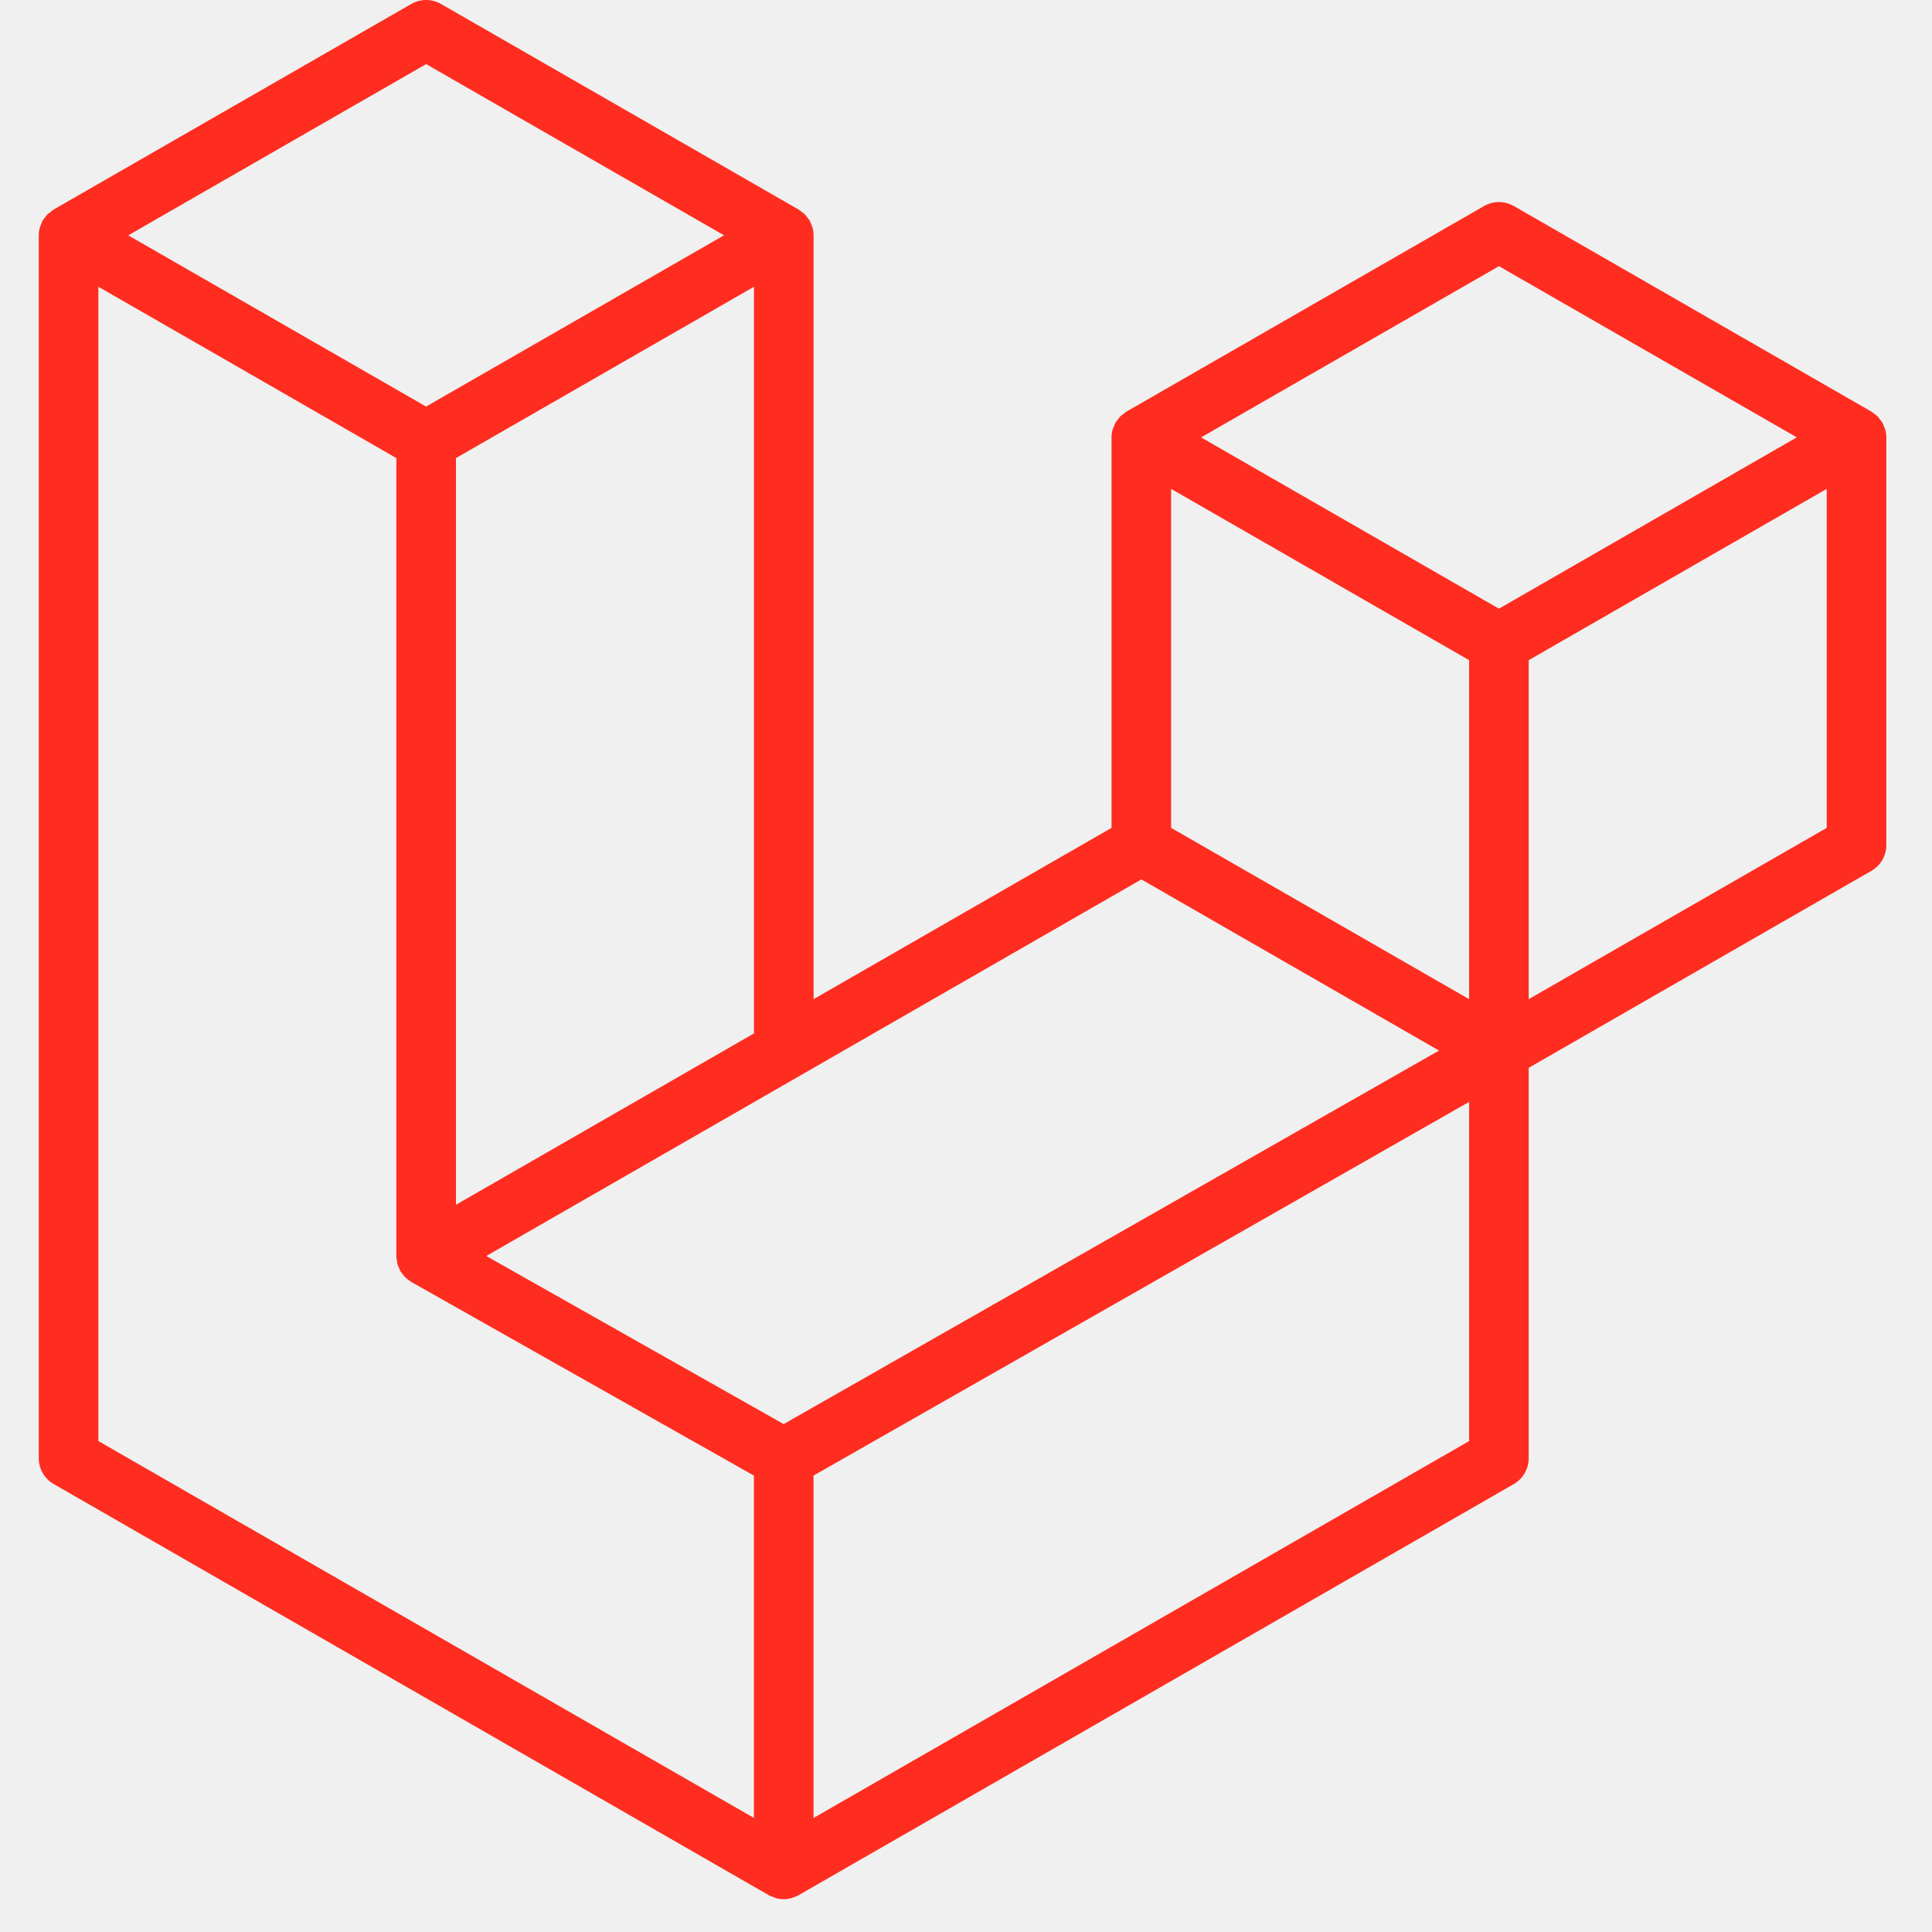
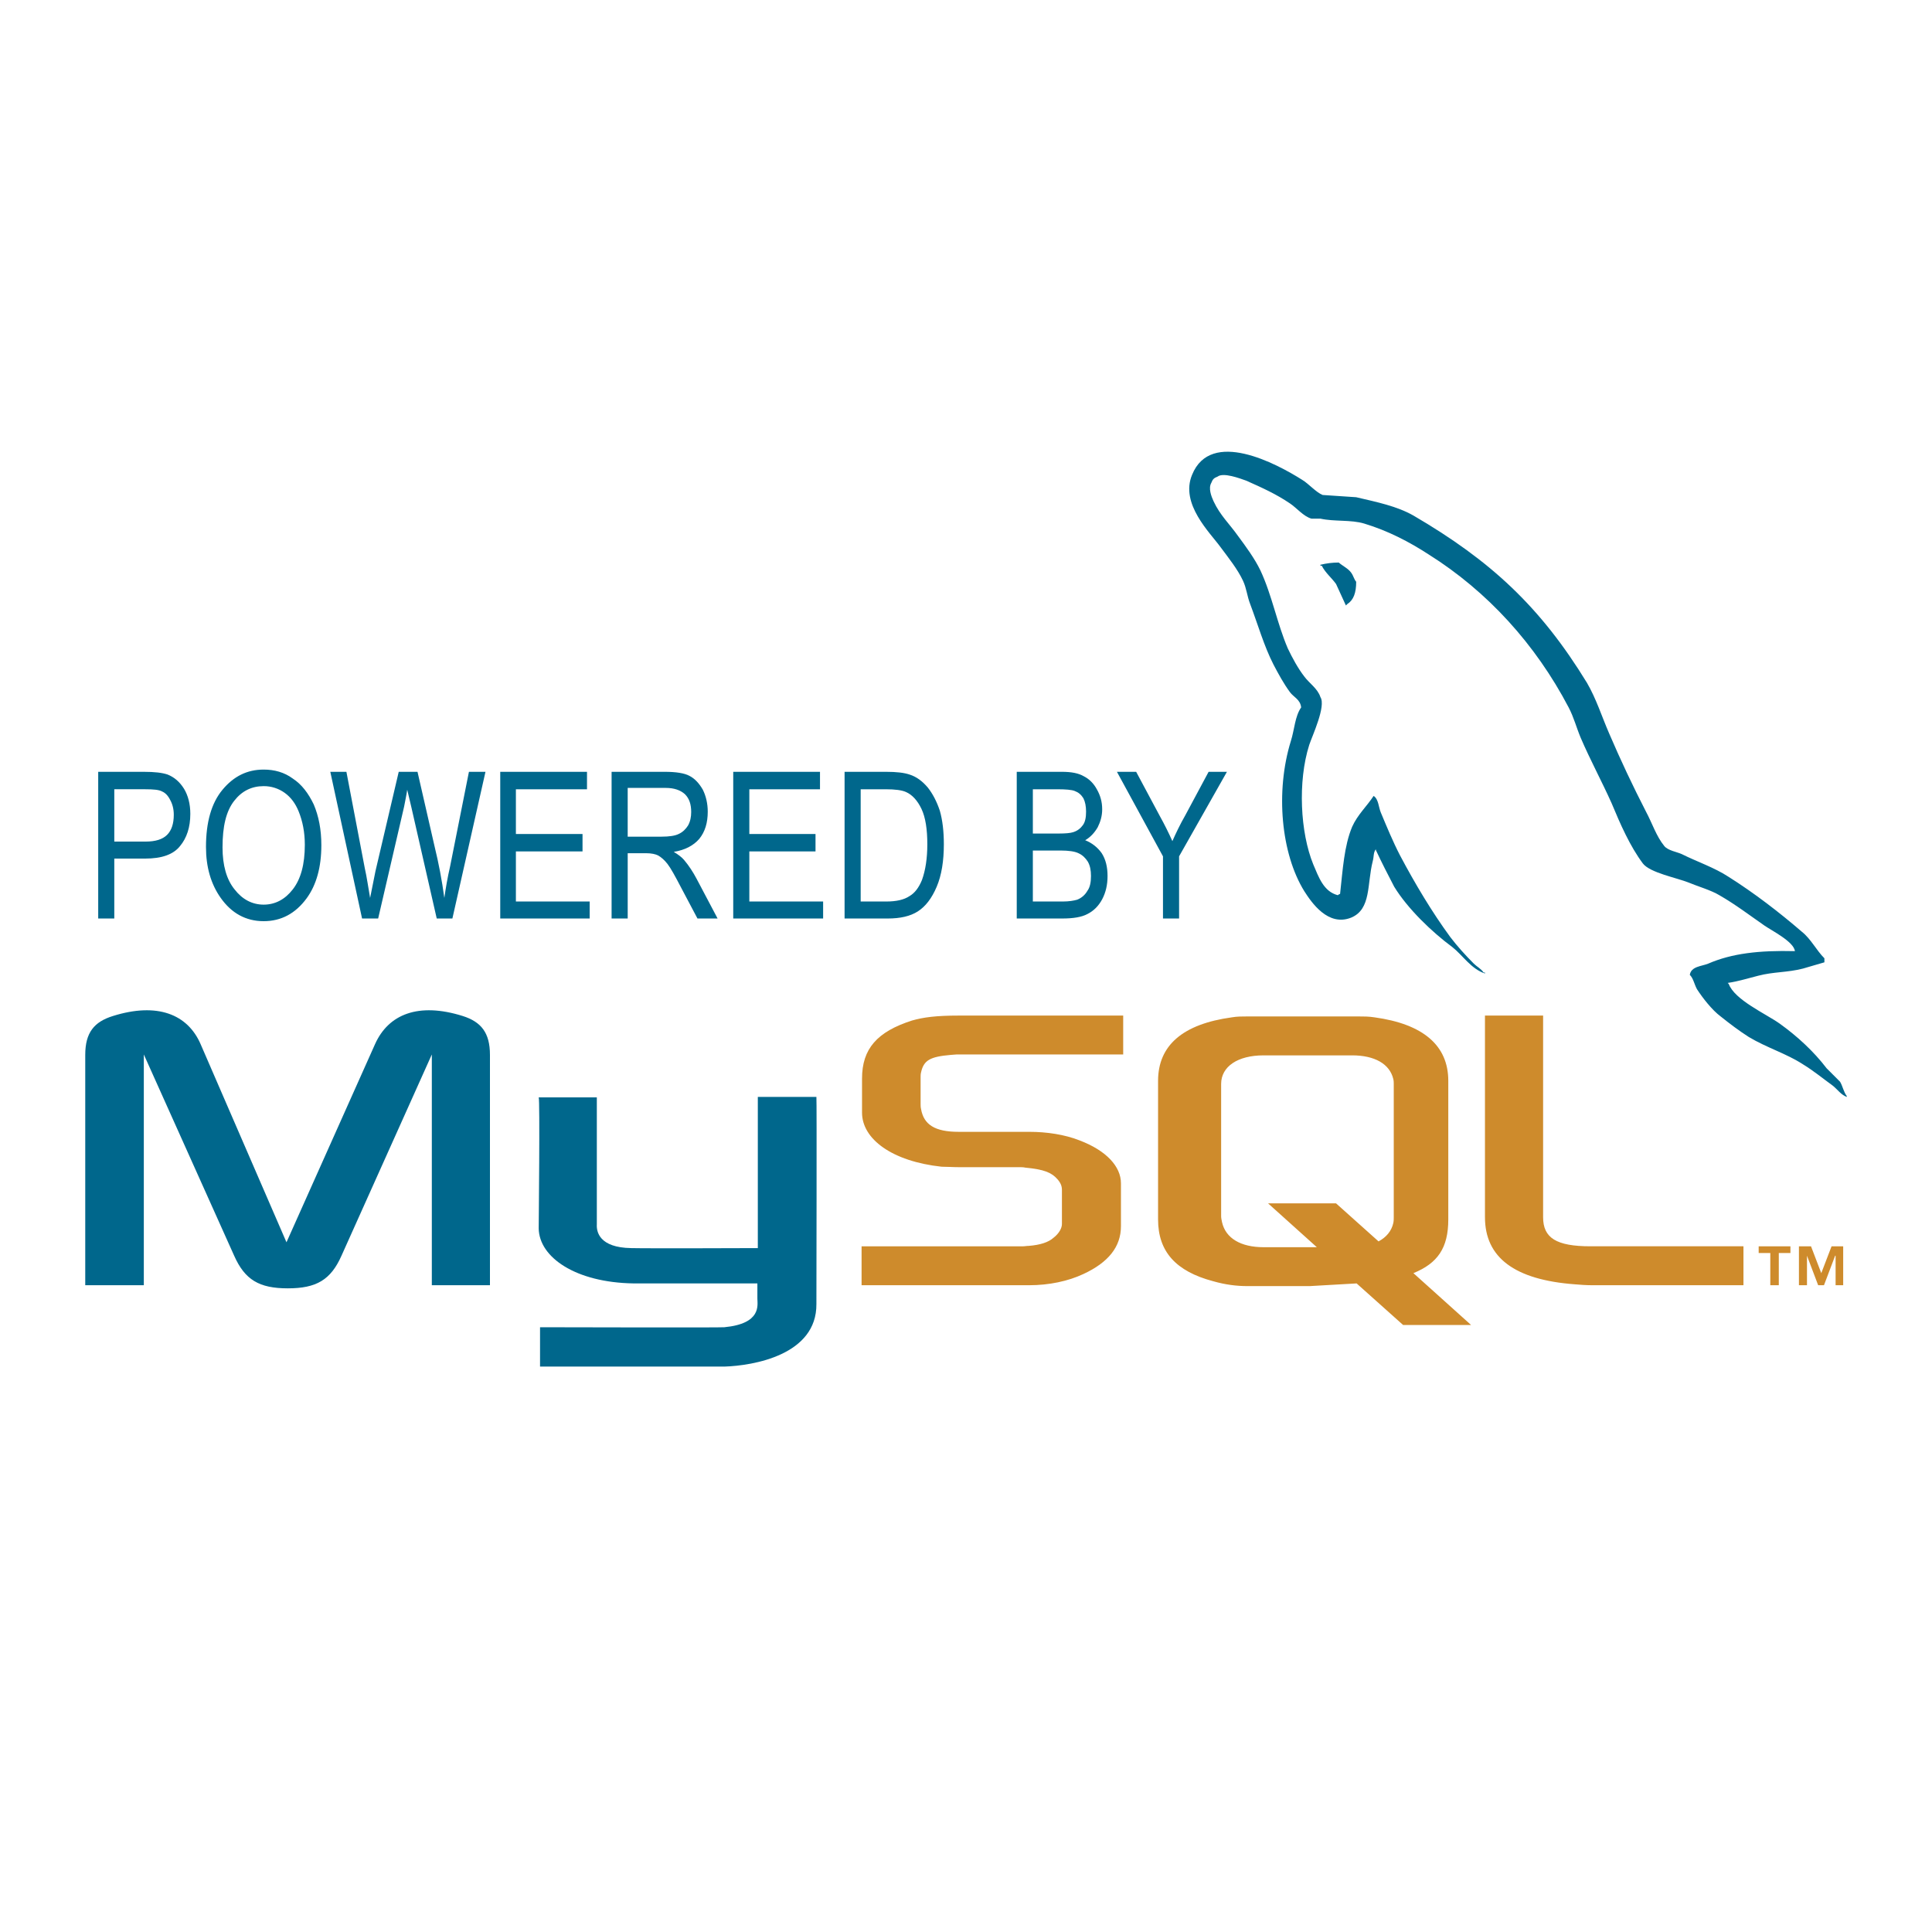
- <svg xmlns="http://www.w3.org/2000/svg" width="48" height="48" viewBox="0 0 48 48" fill="none">
-   <g clip-path="url(#clip0_446_3581)">
-     <path fill-rule="evenodd" clip-rule="evenodd" d="M46.839 10.674C46.856 10.737 46.865 10.802 46.865 10.867V20.995C46.865 21.125 46.831 21.253 46.766 21.365C46.7 21.478 46.607 21.571 46.494 21.636L37.98 26.53V36.231C37.98 36.495 37.84 36.738 37.611 36.871L19.84 47.086C19.799 47.109 19.755 47.124 19.711 47.14C19.694 47.145 19.678 47.155 19.661 47.16C19.537 47.193 19.406 47.193 19.282 47.16C19.261 47.154 19.243 47.143 19.223 47.136C19.183 47.121 19.14 47.108 19.101 47.086L1.335 36.871C1.222 36.806 1.128 36.713 1.063 36.601C0.997 36.488 0.963 36.361 0.963 36.231L0.963 5.847C0.963 5.78 0.972 5.716 0.989 5.653C0.994 5.632 1.007 5.612 1.015 5.591C1.029 5.552 1.041 5.513 1.062 5.476C1.076 5.452 1.096 5.433 1.113 5.411C1.134 5.381 1.153 5.351 1.178 5.325C1.2 5.304 1.227 5.288 1.251 5.27C1.278 5.248 1.302 5.224 1.333 5.206L10.217 0.099C10.33 0.034 10.457 0 10.587 0C10.717 0 10.845 0.034 10.957 0.099L19.841 5.206H19.843C19.872 5.224 19.897 5.248 19.924 5.269C19.948 5.287 19.975 5.304 19.996 5.324C20.022 5.351 20.041 5.381 20.063 5.411C20.079 5.433 20.1 5.452 20.113 5.476C20.134 5.513 20.146 5.552 20.161 5.591C20.168 5.612 20.181 5.632 20.187 5.654C20.204 5.717 20.212 5.781 20.213 5.847V24.824L27.616 20.568V10.866C27.616 10.802 27.625 10.736 27.641 10.674C27.648 10.652 27.66 10.633 27.667 10.612C27.682 10.573 27.695 10.533 27.715 10.497C27.729 10.473 27.75 10.454 27.765 10.432C27.788 10.402 27.806 10.372 27.832 10.346C27.853 10.325 27.88 10.309 27.904 10.29C27.932 10.268 27.956 10.244 27.985 10.227L36.871 5.119C36.983 5.055 37.111 5.02 37.241 5.02C37.371 5.02 37.498 5.055 37.611 5.119L46.495 10.227C46.526 10.245 46.55 10.268 46.578 10.289C46.601 10.308 46.628 10.325 46.649 10.345C46.675 10.372 46.693 10.402 46.715 10.432C46.732 10.454 46.752 10.473 46.765 10.497C46.787 10.533 46.799 10.573 46.813 10.612C46.822 10.633 46.834 10.652 46.839 10.674ZM45.384 20.568V12.146L42.275 13.933L37.98 16.402V24.824L45.385 20.568H45.384ZM36.5 35.803V27.376L32.276 29.785L20.212 36.66V45.167L36.5 35.803ZM2.444 7.125V35.803L18.731 45.166V36.661L10.222 31.852L10.219 31.851L10.216 31.849C10.187 31.832 10.163 31.808 10.136 31.788C10.113 31.769 10.086 31.755 10.066 31.734L10.064 31.732C10.04 31.709 10.023 31.68 10.003 31.654C9.985 31.629 9.962 31.608 9.948 31.582L9.947 31.579C9.93 31.552 9.92 31.518 9.908 31.487C9.896 31.459 9.88 31.433 9.873 31.404C9.863 31.369 9.862 31.331 9.858 31.295C9.854 31.267 9.847 31.24 9.847 31.212V31.21V11.381L5.553 8.911L2.444 7.125ZM10.588 1.592L3.186 5.847L10.586 10.101L17.988 5.846L10.586 1.592H10.588ZM14.438 28.144L18.732 25.675V7.125L15.623 8.912L11.328 11.381V29.932L14.438 28.144ZM37.241 6.613L29.84 10.867L37.241 15.122L44.641 10.866L37.241 6.613ZM36.5 16.402L32.205 13.933L29.096 12.146V20.568L33.391 23.036L36.5 24.824V16.402ZM19.47 35.381L30.326 29.193L35.752 26.101L28.357 21.849L19.842 26.744L12.081 31.205L19.47 35.381Z" fill="#FF2D20" />
+ <svg xmlns="http://www.w3.org/2000/svg" width="2500" height="2500" viewBox="0 0 192.756 192.756">
+   <g fill-rule="evenodd" clip-rule="evenodd">
+     <path fill="#fff" d="M0 0h192.756v192.756H0V0z" />
+     <path d="M8.504 128.227h5.845v-23.023l9.013 20.078c1.07 2.408 2.499 3.256 5.354 3.256 2.856 0 4.284-.848 5.354-3.256l9.013-20.078v23.023h5.8v-22.979c0-2.23-.893-3.303-2.722-3.883-4.417-1.383-7.407-.178-8.745 2.812l-8.834 19.766-8.566-19.766c-1.294-2.99-4.328-4.195-8.745-2.812-1.874.58-2.766 1.652-2.766 3.883v22.979h-.001zM53.746 109.486h5.8v12.672c-.044.713.223 2.32 3.436 2.365 1.606.043 12.537 0 12.626 0v-15.082h5.845c.044 0 0 20.568 0 20.658.044 5.086-6.291 6.156-9.191 6.246H53.88v-3.926s18.338.045 18.382 0c3.748-.357 3.302-2.23 3.302-2.855v-1.518H63.205c-5.756-.088-9.415-2.588-9.459-5.488 0-.267.134-12.937 0-13.072zM179.076 94.896c-3.568-.089-6.291.223-8.656 1.249-.668.268-1.695.268-1.828 1.116.357.355.445.936.713 1.428.58.893 1.518 2.096 2.365 2.721.893.715 1.83 1.428 2.811 2.053 1.785 1.07 3.748 1.65 5.398 2.723 1.027.623 2.008 1.428 2.99 2.141.445.357.803.893 1.383 1.115v-.088c-.312-.402-.402-.982-.67-1.43l-1.338-1.338c-1.293-1.695-2.945-3.213-4.686-4.461-1.383-.982-4.506-2.365-5.086-3.971-.045-.045-.09-.045-.09-.09.982-.135 2.143-.49 3.035-.715 1.518-.4 2.9-.312 4.461-.713.715-.224 1.428-.402 2.143-.625v-.402c-.803-.803-1.338-1.918-2.23-2.632-2.275-1.963-4.775-3.882-7.318-5.488-1.428-.937-3.168-1.517-4.684-2.275-.492-.223-1.385-.357-1.74-.803-.805-.982-1.205-2.276-1.83-3.436a123.45 123.45 0 0 1-3.658-7.764c-.758-1.74-1.295-3.48-2.23-5.087-4.641-7.585-9.594-12.18-17.312-16.687-1.65-.937-3.613-1.338-5.711-1.829-1.115-.09-2.23-.134-3.346-.224-.67-.268-1.383-1.115-2.053-1.517-2.543-1.606-9.102-5.131-10.977-.491-1.205 2.9 1.785 5.756 2.855 7.229.76 1.026 1.695 2.187 2.232 3.346.355.758.4 1.517.713 2.32.758 2.008 1.383 4.194 2.32 6.023.49.937 1.025 1.919 1.65 2.767.357.491 1.027.714 1.115 1.517-.625.892-.668 2.231-1.025 3.346-1.562 5.042-.982 11.244 1.338 14.991.715 1.115 2.365 3.569 4.686 2.633 2.008-.848 1.561-3.347 2.141-5.622.135-.491.045-.848.312-1.205v.089c.58 1.249 1.205 2.454 1.83 3.658 1.338 2.187 3.748 4.507 5.801 6.023 1.025.803 1.873 2.187 3.256 2.632v-.09h-.133c-.268-.4-.67-.579-.982-.892-.803-.803-1.695-1.785-2.365-2.677-1.828-2.499-3.479-5.265-4.996-8.121-.715-1.383-1.34-2.9-1.918-4.283-.225-.535-.225-1.338-.715-1.651-.67 1.026-1.605 1.874-2.143 3.079-.803 1.919-.936 4.283-1.203 6.693-.18.089-.135.044-.225.134-1.426-.357-1.918-1.83-2.453-3.079-1.293-3.168-1.562-8.254-.402-11.913.312-.937 1.697-3.882 1.117-4.774-.27-.848-1.117-1.383-1.607-2.052-.625-.803-1.205-1.874-1.65-2.811-1.07-2.499-1.562-5.265-2.723-7.763-.58-1.205-1.471-2.41-2.23-3.436-.848-1.205-1.785-2.052-2.453-3.48-.223-.491-.535-1.294-.223-1.83.133-.357.268-.491.623-.625.58-.446 2.232.179 2.855.401 1.607.714 2.99 1.339 4.373 2.276.67.446 1.34 1.293 2.143 1.517h.893c1.428.312 3.033.089 4.371.491 2.365.713 4.506 1.829 6.426 3.079 5.889 3.703 10.664 8.968 13.965 15.259.535 1.026.758 1.963 1.205 3.034.938 2.187 2.141 4.417 3.078 6.514.893 2.142 1.83 4.284 3.123 6.023.715.937 3.391 1.428 4.596 1.918.848.357 2.23.758 3.035 1.25 1.561.892 3.033 2.008 4.506 3.034.712.496 2.942 1.611 3.032 2.548z" fill="#00678c" />
+     <path d="M133.566 56.124a7.59 7.59 0 0 0-1.828.224v.089h.133c.357.714.982 1.205 1.428 1.829.312.714.67 1.428.982 2.142l.133-.134c.625-.401.893-1.115.893-2.23-.223-.268-.268-.58-.49-.893-.313-.447-.848-.67-1.251-1.027z" fill="#00678c" />
+     <path d="M85.96 128.227h16.731c1.963 0 3.881-.402 5.398-1.117 2.498-1.158 3.748-2.721 3.748-4.773v-4.283c0-1.65-1.428-3.256-4.148-4.283-1.473-.58-3.258-.848-4.998-.848h-7.049c-2.365 0-3.48-.715-3.748-2.275-.045-.178-.045-.357-.045-.535v-2.633c0-.178 0-.312.045-.49.268-1.205.892-1.562 2.945-1.74.178 0 .401-.045.58-.045h16.642v-3.881H95.687c-2.365 0-3.57.178-4.685.49-3.48 1.115-4.997 2.811-4.997 5.801v3.391c0 2.633 2.989 4.863 7.942 5.398.58 0 1.115.045 1.695.045h6.024c.223 0 .445 0 .623.045 1.875.178 2.633.49 3.213 1.158.312.357.447.67.447 1.072v3.391c0 .402-.268.938-.848 1.383-.492.447-1.34.715-2.455.803-.223 0-.4.045-.625.045H85.96v3.881zM148.156 121.443c0 4.016 2.945 6.246 8.969 6.693.535.045 1.115.09 1.65.09h15.17v-3.883h-15.26c-3.436 0-4.729-.848-4.729-2.9v-20.121h-5.801v20.121h.001zM115.541 121.666v-13.83c0-3.525 2.453-5.666 7.361-6.336.492-.09 1.072-.09 1.562-.09h11.064c.535 0 1.027 0 1.607.09 4.863.67 7.361 2.811 7.361 6.336v13.83c0 2.857-1.07 4.373-3.48 5.355l5.756 5.176h-6.781l-4.641-4.15-4.686.268h-6.201c-1.07 0-2.186-.133-3.436-.49-3.701-.983-5.486-2.946-5.486-6.159zm6.291-.355c0 .223.045.4.09.625.357 1.605 1.873 2.498 4.148 2.498h5.311l-4.863-4.373h6.781l4.238 3.793c.76-.402 1.295-1.027 1.473-1.83.045-.223.045-.4.045-.58v-13.295c0-.135 0-.312-.045-.492-.357-1.516-1.873-2.363-4.105-2.363h-8.834c-2.588 0-4.238 1.115-4.238 2.855v13.162h-.001zM176.623 128.227h.848v-3.213h1.16v-.67h-3.168v.67h1.16v3.213zm6.514 0h.758v-3.883h-1.16l-1.025 2.678-1.025-2.678h-1.205v3.883h.803v-2.945l1.115 2.945h.58l1.115-2.945h.045v2.945h-.001z" fill="#ce8b2c" />
+     <path d="M9.798 91.639V77.004h4.55c1.071 0 1.83.09 2.365.268.669.268 1.204.714 1.65 1.428.402.669.625 1.517.625 2.499 0 1.339-.356 2.409-1.026 3.213-.669.847-1.83 1.249-3.48 1.249h-3.079v5.979H9.798v-.001zm1.606-7.674h3.123c.982 0 1.695-.223 2.142-.669s.669-1.116.669-2.008c0-.58-.134-1.071-.357-1.473-.223-.446-.491-.713-.803-.847-.312-.179-.893-.224-1.695-.224h-3.079v5.221zM20.551 84.5c0-2.454.536-4.373 1.651-5.711 1.115-1.339 2.454-2.008 4.104-2.008 1.071 0 2.053.268 2.9.892.893.58 1.562 1.472 2.097 2.588.491 1.16.758 2.499.758 4.06 0 2.187-.491 3.972-1.473 5.31-1.115 1.517-2.543 2.275-4.283 2.275-1.784 0-3.212-.803-4.283-2.32-.98-1.382-1.471-3.078-1.471-5.086zm1.651.045c0 1.784.401 3.212 1.205 4.194.758.981 1.74 1.517 2.9 1.517s2.142-.536 2.9-1.517c.803-1.026 1.205-2.499 1.205-4.461 0-1.25-.223-2.365-.625-3.347-.312-.758-.759-1.383-1.383-1.829a3.559 3.559 0 0 0-2.098-.669c-1.205 0-2.186.491-2.944 1.472-.803 1.026-1.16 2.543-1.16 4.64zM36.123 91.639l-3.168-14.635h1.606l1.83 9.593c.223.982.356 2.008.535 2.99l.535-2.677 2.32-9.905h1.874l1.695 7.407a49.46 49.46 0 0 1 .981 5.175c.134-.937.312-2.008.58-3.167l1.874-9.415h1.651L45.135 91.64h-1.562L41.03 80.485l-.402-1.695c-.089.625-.223 1.205-.312 1.695l-2.587 11.154h-1.606zM49.909 91.639V77.004h8.656v1.741h-7.094v4.462h6.648v1.74h-6.648v4.997h7.362v1.695h-8.924zM61.019 91.639V77.004h5.31c1.116 0 1.963.134 2.454.402.536.268.981.759 1.338 1.383.312.625.491 1.383.491 2.187 0 1.115-.268 2.007-.848 2.721-.58.669-1.428 1.116-2.543 1.294.446.268.803.536 1.026.803.491.58.893 1.205 1.249 1.874l2.098 3.971h-2.008l-1.606-3.034c-.625-1.204-1.071-2.008-1.383-2.409-.312-.401-.625-.669-.937-.848-.268-.134-.669-.223-1.205-.223h-1.829v6.514h-1.607zm1.606-8.165h3.391c.758 0 1.338-.089 1.695-.268.401-.179.714-.491.937-.848.223-.401.312-.848.312-1.339 0-.758-.178-1.338-.625-1.784-.446-.401-1.071-.625-1.918-.625h-3.792v4.864zM73.155 91.639V77.004h8.656v1.741h-7.05v4.462h6.603v1.74h-6.603v4.997h7.362v1.695h-8.968zM84.264 91.639V77.004h4.149c1.026 0 1.785.09 2.32.268.714.223 1.294.669 1.829 1.294.491.625.893 1.383 1.205 2.32.268.937.401 2.053.401 3.347 0 1.651-.223 3.079-.714 4.238-.491 1.16-1.115 1.963-1.874 2.454-.758.491-1.785.714-2.989.714h-4.327zm1.607-1.695h2.543c1.026 0 1.785-.179 2.32-.535.536-.312.937-.848 1.249-1.606.357-.981.536-2.186.536-3.569 0-1.473-.178-2.677-.58-3.525-.402-.848-.938-1.428-1.562-1.696-.402-.178-1.071-.268-2.008-.268H85.87v11.199h.001zM101.441 91.639V77.004h4.508c.936 0 1.65.134 2.186.446.535.268.982.714 1.295 1.294.355.625.535 1.25.535 2.008 0 .669-.18 1.25-.447 1.785-.312.535-.713.981-1.248 1.293a3.654 3.654 0 0 1 1.65 1.294c.4.625.58 1.383.58 2.276s-.18 1.65-.535 2.32c-.357.669-.848 1.16-1.473 1.473-.58.312-1.428.446-2.498.446h-4.553zm1.608-8.477h2.588c.668 0 1.16-.044 1.428-.134.445-.134.758-.401.98-.713.225-.312.312-.759.312-1.338 0-.536-.088-.982-.268-1.339-.223-.357-.49-.58-.848-.714-.312-.134-.938-.179-1.785-.179h-2.408v4.417h.001zm0 6.782h2.988c.625 0 1.115-.089 1.428-.179a2.011 2.011 0 0 0 1.027-.892c.268-.357.355-.892.355-1.472s-.088-1.026-.311-1.428c-.225-.357-.535-.669-.938-.848-.357-.178-.982-.268-1.785-.268h-2.766v5.087h.002zM116.031 91.639v-6.202l-4.594-8.433h1.918l2.363 4.417a32.13 32.13 0 0 1 1.25 2.499c.357-.803.758-1.651 1.295-2.588l2.32-4.328h1.828l-4.773 8.433v6.202h-1.607z" fill="#00678c" />
  </g>
-   <defs>
-     <clipPath id="clip0_446_3581">
-       <rect width="46.222" height="48" fill="white" transform="translate(0.962891)" />
-     </clipPath>
-   </defs>
</svg>
